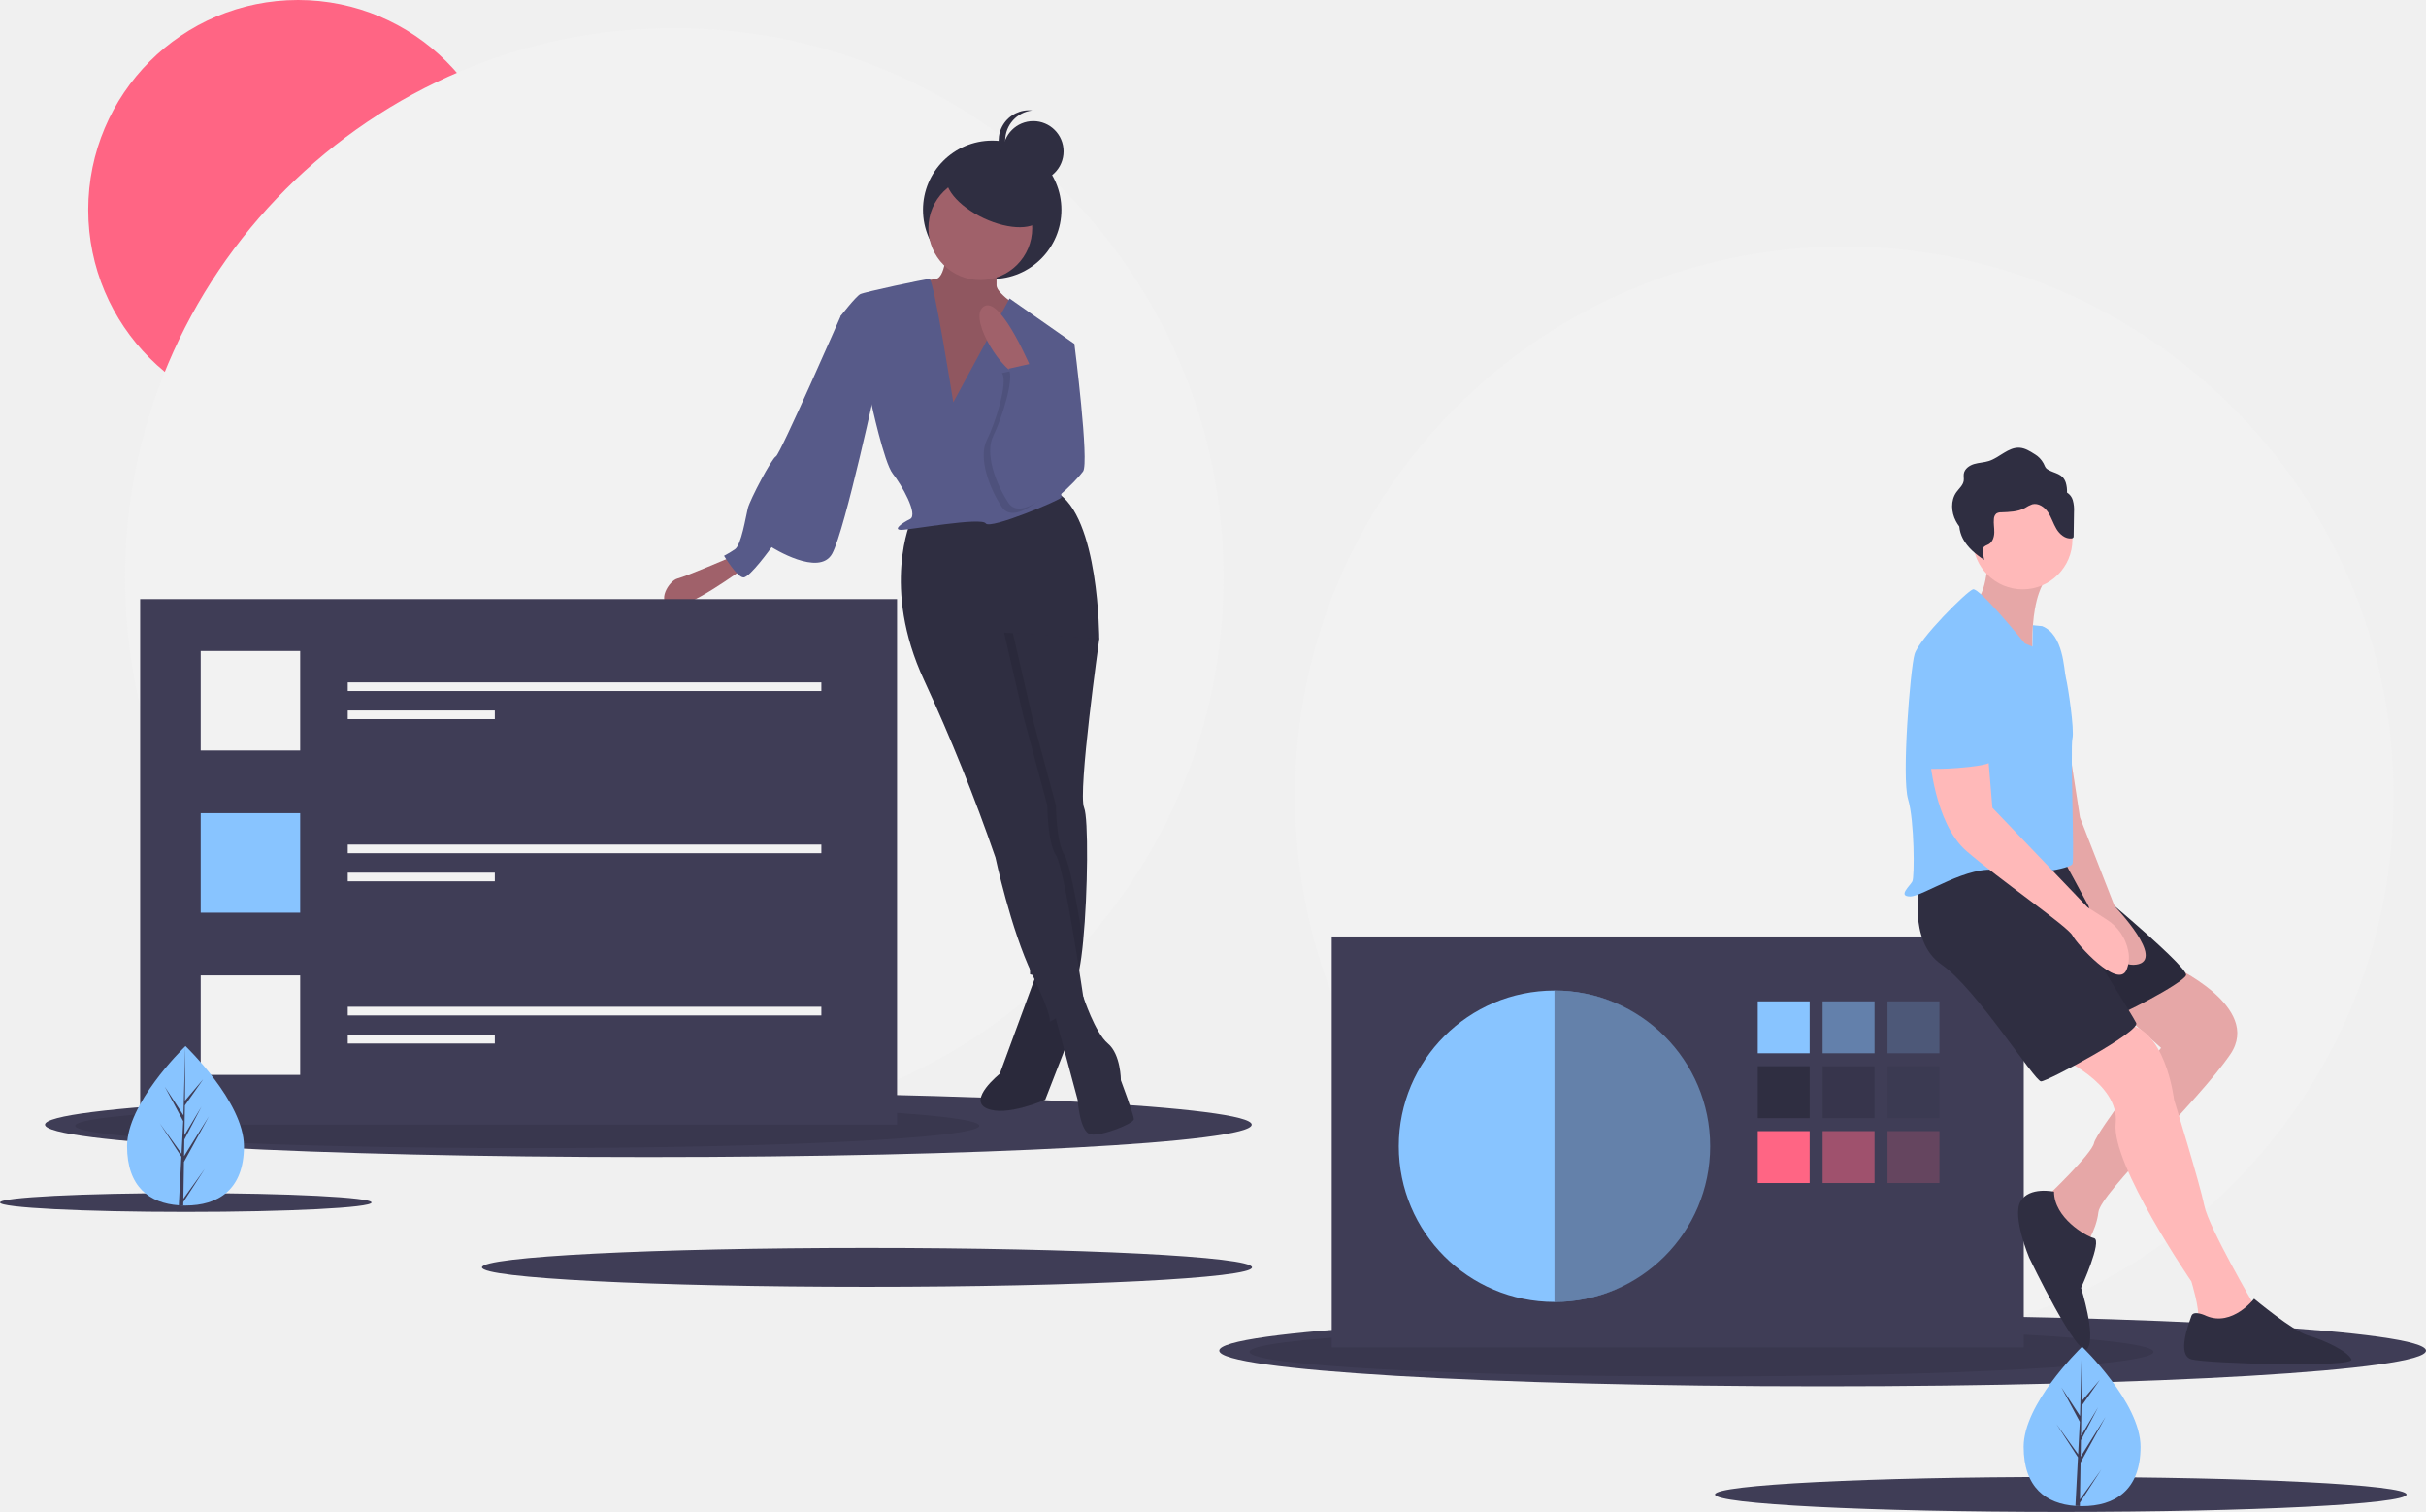
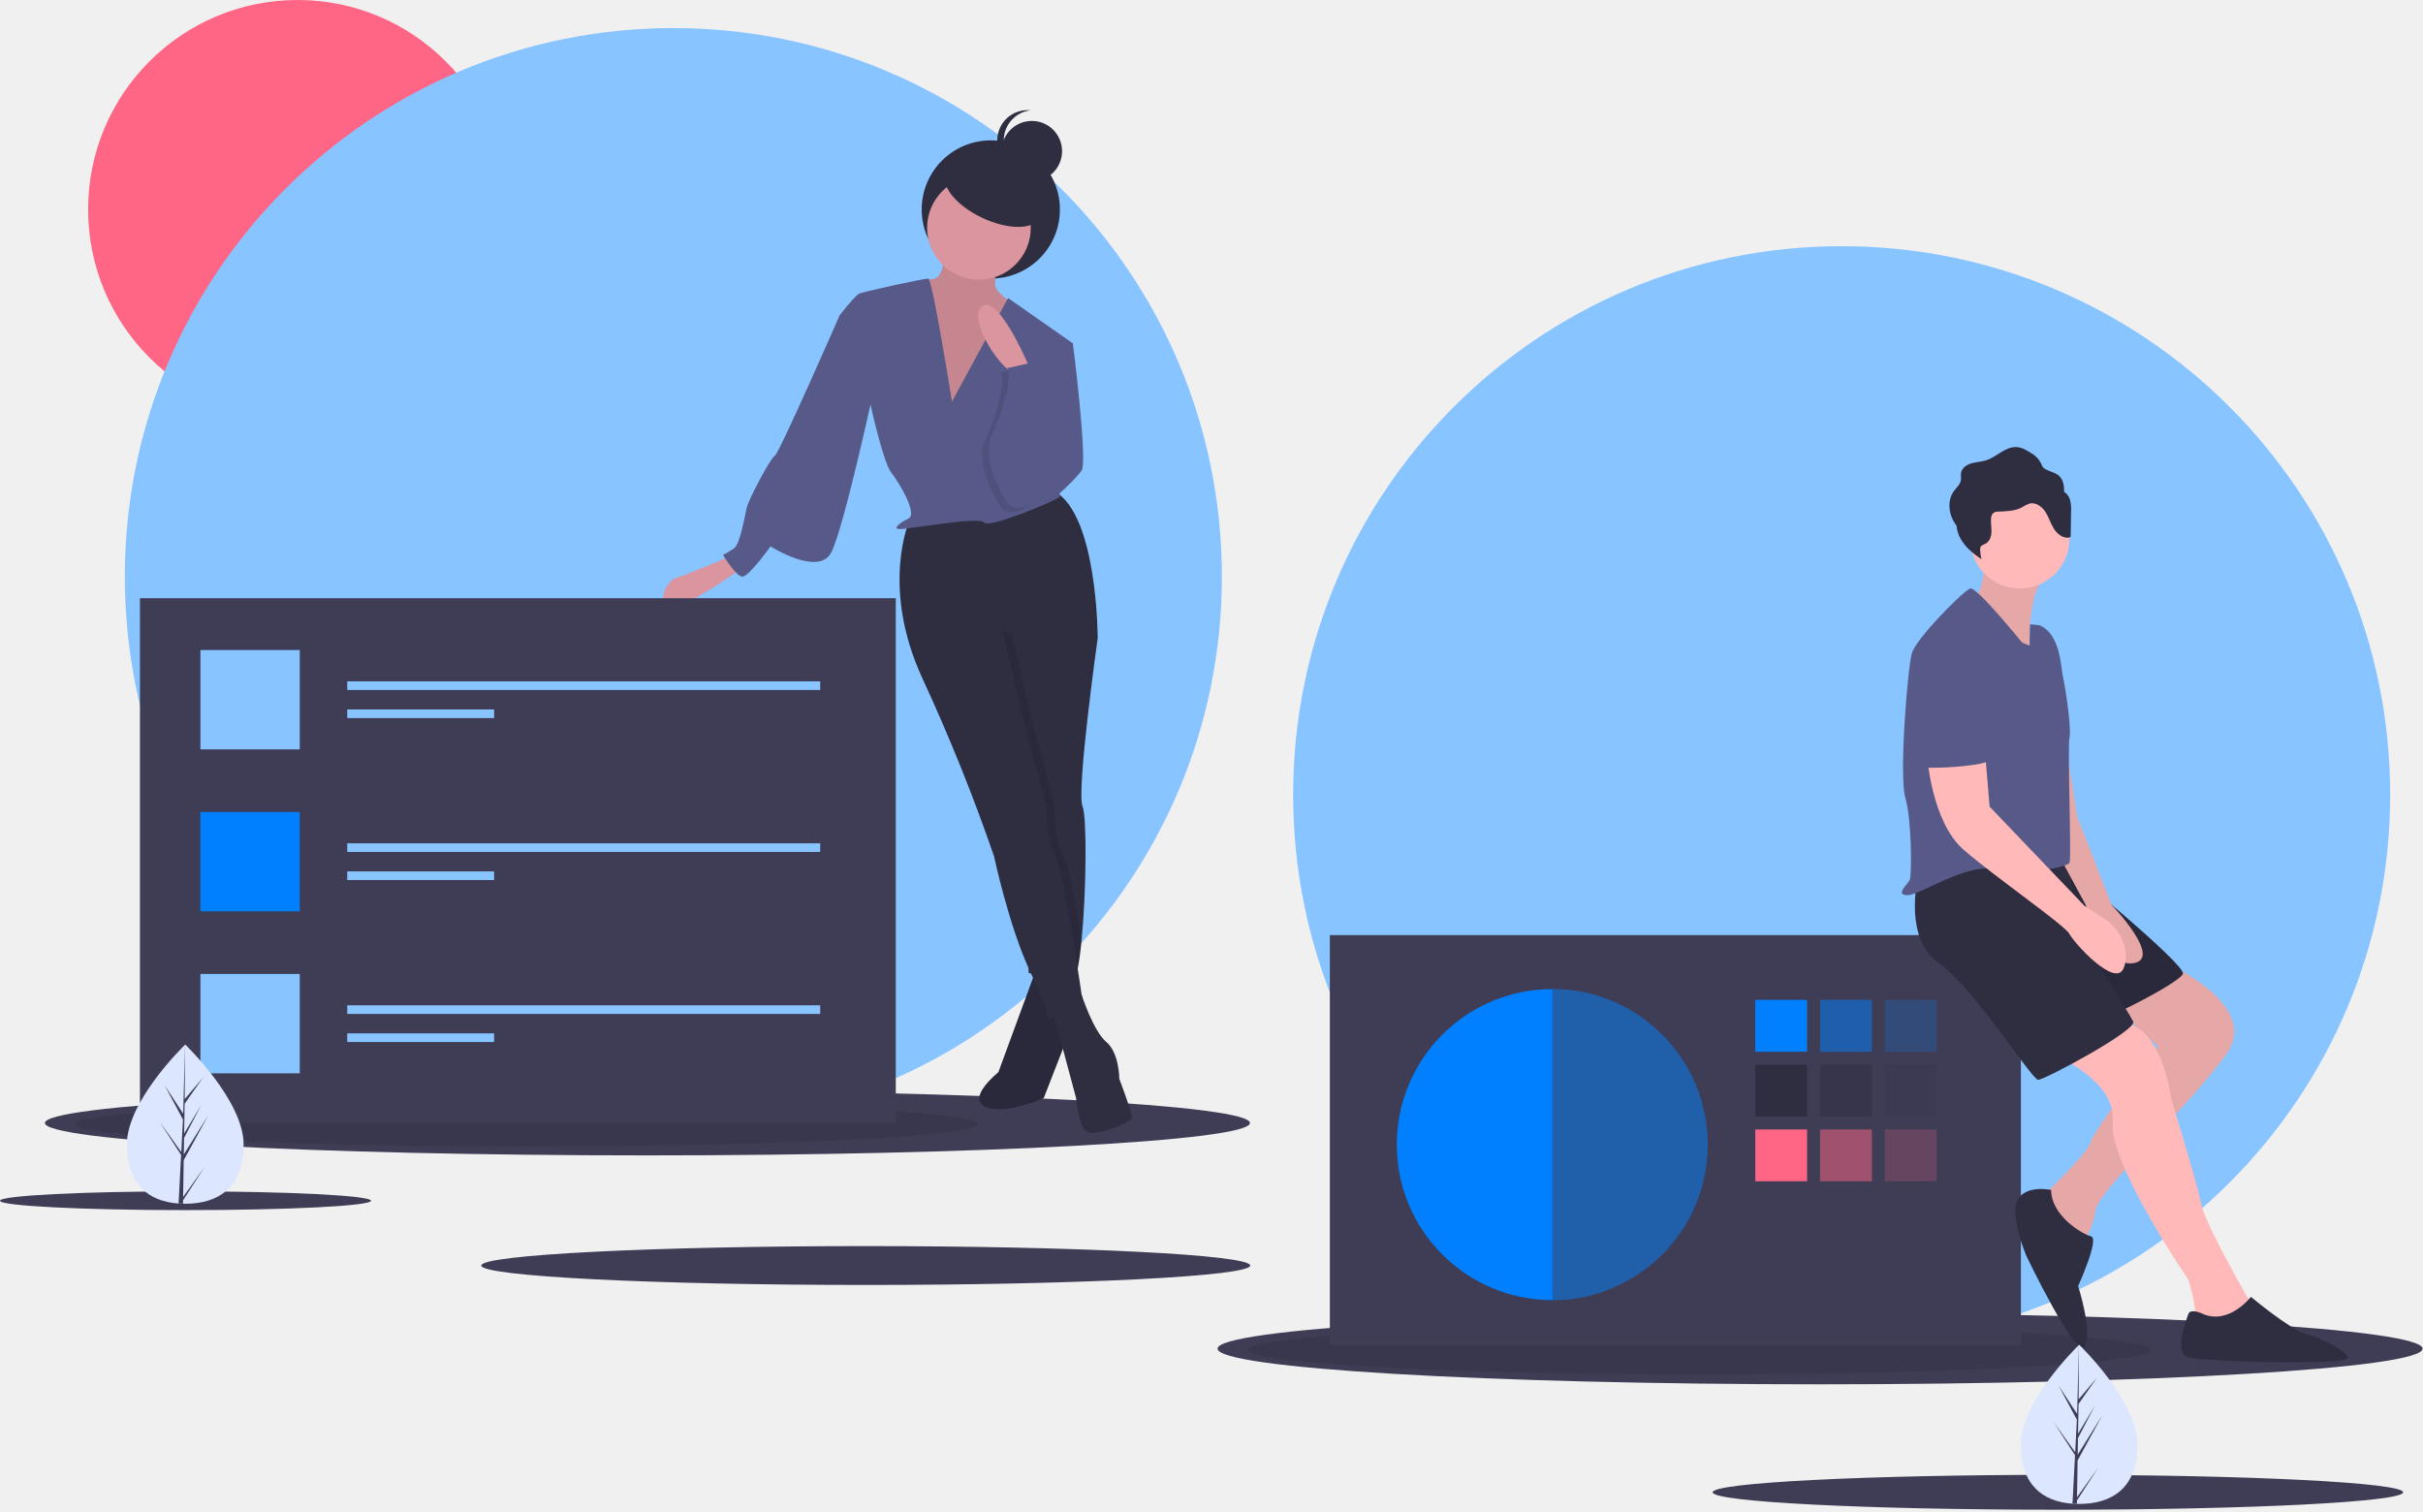
- <svg xmlns="http://www.w3.org/2000/svg" id="f2557a61-56ef-4ee7-9811-4cdcc73688e4" data-name="Layer 1" width="1121.806" height="699.082" viewBox="0 0 1121.806 699.082">
-   <circle cx="852.806" cy="367.999" r="254" fill="#f2f2f2" />
-   <circle cx="137.806" cy="97" r="97" fill="#ff6584" />
-   <circle cx="311.806" cy="266.999" r="254" fill="#f2f2f2" />
-   <ellipse cx="299.806" cy="520" rx="279" ry="15" fill="#3f3d56" />
-   <ellipse cx="243.806" cy="520.517" rx="209" ry="10.345" opacity="0.1" />
-   <ellipse cx="842.806" cy="624.5" rx="279" ry="16.5" fill="#3f3d56" />
-   <ellipse cx="786.806" cy="625.069" rx="209" ry="11.379" opacity="0.1" />
-   <ellipse cx="400.903" cy="586" rx="178.043" ry="9" fill="#3f3d56" />
-   <ellipse cx="85.903" cy="556" rx="85.903" ry="4.342" fill="#3f3d56" />
-   <ellipse cx="952.927" cy="691" rx="159.879" ry="8.082" fill="#3f3d56" />
-   <rect x="615.806" y="433" width="320" height="190" fill="#3f3d56" />
-   <circle cx="718.806" cy="530" r="72" fill="#88c4ff" />
-   <rect x="812.806" y="463" width="24" height="24" fill="#88c4ff" />
-   <rect x="842.806" y="463" width="24" height="24" fill="#88c4ff" opacity="0.5" />
-   <rect x="872.806" y="463" width="24" height="24" fill="#88c4ff" opacity="0.2" />
-   <rect x="812.806" y="493" width="24" height="24" fill="#2f2e41" />
-   <rect x="842.806" y="493" width="24" height="24" fill="#2f2e41" opacity="0.5" />
-   <rect x="872.806" y="493" width="24" height="24" fill="#2f2e41" opacity="0.2" />
-   <rect x="812.806" y="523" width="24" height="24" fill="#ff6584" />
-   <rect x="842.806" y="523" width="24" height="24" fill="#ff6584" opacity="0.5" />
-   <rect x="872.806" y="523" width="24" height="24" fill="#ff6584" opacity="0.2" />
-   <path d="M757.903,558.459v144c39.765,0,74-32.236,74-72S797.668,558.459,757.903,558.459Z" transform="translate(-39.09703 -100.4591)" fill="#3f3d56" opacity="0.5" />
-   <path d="M1043.403,546.959s42,19,27,41-60,64-61,73-7,17-7,17-20-21-18-23,22-21,23-26,31-44,31-44l-27-24Z" transform="translate(-39.09703 -100.4591)" fill="#ffb9b9" />
-   <path d="M1043.403,546.959s42,19,27,41-60,64-61,73-7,17-7,17-20-21-18-23,22-21,23-26,31-44,31-44l-27-24Z" transform="translate(-39.09703 -100.4591)" opacity="0.1" />
-   <path d="M990.403,588.959s29,12,27,31,35,73,35,73,4,13,3,17,26,3,26,3v-9s-21-36-23-46-14-49-14-49-4-35-24-35A37.5,37.5,0,0,0,990.403,588.959Z" transform="translate(-39.09703 -100.4591)" fill="#ffb9b9" />
-   <path d="M991.903,498.459s60,49,58,53-31,19-36,20-40.378-73-40.378-73Z" transform="translate(-39.09703 -100.4591)" fill="#2f2e41" />
-   <path d="M991.903,498.459s60,49,58,53-31,19-36,20-40.378-73-40.378-73Z" transform="translate(-39.09703 -100.4591)" opacity="0.1" />
-   <path d="M926.903,508.459s-6,27,10,38,43,54,46,54,46-23,44-27-24-39-24-39l-7-37S934.903,495.459,926.903,508.459Z" transform="translate(-39.09703 -100.4591)" fill="#2f2e41" />
-   <path d="M991.903,420.459l9,58,16,41s24,25,10,27-22-27-22-27l-13-24Z" transform="translate(-39.09703 -100.4591)" fill="#ffb9b9" />
-   <path d="M991.903,420.459l9,58,16,41s24,25,10,27-22-27-22-27l-13-24Z" transform="translate(-39.09703 -100.4591)" opacity="0.1" />
-   <path d="M958.403,355.959s0,21-7,23,28,29,28,29-4-35,10-44Z" transform="translate(-39.09703 -100.4591)" fill="#ffb9b9" />
-   <path d="M958.403,355.959s0,21-7,23,28,29,28,29-4-35,10-44Z" transform="translate(-39.09703 -100.4591)" opacity="0.1" />
-   <circle cx="935.306" cy="249.5" r="23" fill="#ffb9b9" />
-   <path d="M975.403,397.959s-21-26-24-25-25,23-27,30-6,57-3,67,3,36,2,38-7,7-1,7,27-15,41-12,33-1,34-3-1-54,0-58-2-24-3-28-1-20-11-24l-4.264-.421-.239,9.892Z" transform="translate(-39.09703 -100.4591)" fill="#88c4ff" />
-   <path d="M931.403,449.959s2,31,17,44,47,35,49,39,21,25,25,16a14.962,14.962,0,0,0,.802-8.867,22.053,22.053,0,0,0-9.903-14.413l-8.899-5.72-44-46-2-24Z" transform="translate(-39.09703 -100.4591)" fill="#ffb9b9" />
-   <path d="M988.903,651.459s-11.5-2.5-15.5,4.5,4,26,4,26,23,48,27,42-3-28-3-28,10-22,6-23S988.903,663.459,988.903,651.459Z" transform="translate(-39.09703 -100.4591)" fill="#2f2e41" />
-   <path d="M1059.403,708.959s-6-3-7,0-7,18,0,20,76,4,74,0-13-9-20-11-25-17-25-17S1071.403,713.959,1059.403,708.959Z" transform="translate(-39.09703 -100.4591)" fill="#2f2e41" />
-   <path d="M997.572,331.705a6.159,6.159,0,0,0-2.671-3.487,14.136,14.136,0,0,0-.564-4.602c-1.47-4.344-4.951-4.095-8.235-6.016-1.425-.833-1.337-1.57-2.079-2.939a10.907,10.907,0,0,0-4.203-4.288c-2.107-1.343-4.332-2.725-6.825-2.895-5.239-.357-9.256,4.571-14.263,6.152-2.207.697-4.579.726-6.797,1.385s-4.432,2.232-4.763,4.523c-.153,1.058.117,2.143-.038,3.2-.308,2.101-2.151,3.573-3.386,5.302-2.729,3.822-2.417,9.222-.235,13.38a18.81,18.81,0,0,0,1.574,2.463,15.15,15.15,0,0,0,1.662,5.626c2.183,4.159,5.938,7.266,9.861,9.848a23.277,23.277,0,0,1-.582-4.199,2.897,2.897,0,0,1,.179-1.391c.437-.913,1.591-1.156,2.472-1.656,1.823-1.036,2.538-3.329,2.591-5.425s-.392-4.196-.172-6.282a3.432,3.432,0,0,1,1.175-2.525,4.059,4.059,0,0,1,2.215-.528c3.736-.152,7.639-.221,10.934-1.988a16.203,16.203,0,0,1,3.403-1.722c2.8-.73,5.662,1.232,7.276,3.635s2.418,5.261,3.907,7.742,4.061,4.694,6.94,4.4a1.152,1.152,0,0,0,.86-.382,1.289,1.289,0,0,0,.158-.732l.161-11.005A16.634,16.634,0,0,0,997.572,331.705Z" transform="translate(-39.09703 -100.4591)" fill="#2f2e41" />
-   <path d="M940.403,398.959s22,10,21,31,6,23-11,25-21,0-22,2-7-46-3-51S940.403,398.959,940.403,398.959Z" transform="translate(-39.09703 -100.4591)" fill="#88c4ff" />
-   <circle cx="458.806" cy="97" r="32" fill="#2f2e41" />
-   <path d="M519.403,547.959l-18,49s-15,12-6,16,27-4,27-4l14-36-2-25Z" transform="translate(-39.09703 -100.4591)" fill="#2f2e41" />
-   <path d="M519.403,547.959l-18,49s-15,12-6,16,27-4,27-4l14-36-2-25Z" transform="translate(-39.09703 -100.4591)" opacity="0.1" />
-   <path d="M520.903,257.459l15,2s7,55,4,59-18,20-24,16S520.903,257.459,520.903,257.459Z" transform="translate(-39.09703 -100.4591)" fill="#575a89" />
-   <path d="M377.403,357.959s-21,9-25,10-10,11-3,13,34-18,34-18Z" transform="translate(-39.09703 -100.4591)" fill="#a0616a" />
-   <path d="M526.403,567.959l11,41s1,15,6,16,20-5,20-7-6-18-6-18,0-12-6-17-11.406-21.75-11.406-21.75Z" transform="translate(-39.09703 -100.4591)" fill="#2f2e41" />
-   <path d="M540.403,473.959c2.02,4.71,1.77,38.88-.44,61.62-1.07,11.05-2.6,19.4-4.56,20.38l-14.33-3.58-5.67-1.42-.15-12.44-.85-68.56-17-71v-18l43,4,6.82,10.71.18.29S537.403,466.959,540.403,473.959Z" transform="translate(-39.09703 -100.4591)" fill="#2f2e41" />
-   <path d="M531.403,495.959c2.14,3.21,5.71,22.43,8.56,39.62-1.07,11.05-2.6,19.4-4.56,20.38l-14.33-3.58c-.22-.46-.44-.94-.67-1.42-1.83-3.84-3.55-8.08-5.15-12.44l-.85-68.56-17-71v-18l43,4,6.82,10.71-39.82-2.71,9,39,11,41S527.403,489.959,531.403,495.959Z" transform="translate(-39.09703 -100.4591)" opacity="0.1" />
-   <path d="M460.403,340.959s-14,31,6,74a874.089,874.089,0,0,1,33,82s7,33,17,54,8,22,8,22l16-9s-9-62-13-68-4-23-4-23l-11-41-9-39,44,3s0-57-20-68Z" transform="translate(-39.09703 -100.4591)" fill="#2f2e41" />
-   <path d="M476.903,212.459s0,16-5,17-15,1-18,6,23,71,23,71l27-17,9-45s-13-8-13-12v-18Z" transform="translate(-39.09703 -100.4591)" fill="#a0616a" />
-   <path d="M476.903,212.459s0,16-5,17-15,1-18,6,23,71,23,71l27-17,9-45s-13-8-13-12v-18Z" transform="translate(-39.09703 -100.4591)" opacity="0.1" />
-   <circle cx="453.306" cy="105.5" r="24" fill="#a0616a" />
-   <path d="M479.903,286.459s-9-57-11-57-30,6-32,7-9,10-9,10l14,40s6,28,10,33,12,19,8,21-8,5-4,5,37-6,39-3,35-11,35-12-4-48-4-48l10-23-30-21Z" transform="translate(-39.09703 -100.4591)" fill="#575a89" />
-   <path d="M437.903,241.459l-10,5s-28,64-30,65-12,20-13,24-3,17-6,19a51.953,51.953,0,0,1-5,3s6,10,9,10,13-14,13-14,22,14,28,3,21-81,21-81Z" transform="translate(-39.09703 -100.4591)" fill="#575a89" />
-   <path d="M516.403,271.959s-14-34-22-30,6,28,15,32Z" transform="translate(-39.09703 -100.4591)" fill="#a0616a" />
-   <path d="M502.403,272.959l14.031-3.172L519.403,284.959s13,23,10,33-21,26-27,17-11-23-7-31S505.403,276.959,502.403,272.959Z" transform="translate(-39.09703 -100.4591)" opacity="0.1" />
-   <path d="M505.403,270.959l14.031-3.172L522.403,282.959s13,23,10,33-21,26-27,17-11-23-7-31S508.403,274.959,505.403,270.959Z" transform="translate(-39.09703 -100.4591)" fill="#575a89" />
-   <ellipse cx="498.903" cy="190.959" rx="11.5" ry="24" transform="translate(75.23657 461.2775) rotate(-64.8987)" fill="#2f2e41" />
-   <circle cx="477.806" cy="70" r="14" fill="#2f2e41" />
-   <path d="M503.903,165.459a14,14,0,0,1,12.5-13.917,14,14,0,1,0,0,27.834A14,14,0,0,1,503.903,165.459Z" transform="translate(-39.09703 -100.4591)" fill="#2f2e41" />
-   <rect x="64.806" y="277" width="350" height="243" fill="#3f3d56" />
-   <rect x="92.806" y="301" width="46" height="46" fill="#f2f2f2" />
-   <rect x="92.806" y="376" width="46" height="46" fill="#88c4ff" />
-   <rect x="92.806" y="451" width="46" height="46" fill="#f2f2f2" />
-   <rect x="160.806" y="315.5" width="219" height="4" fill="#f2f2f2" />
-   <rect x="160.806" y="328.5" width="68" height="4" fill="#f2f2f2" />
-   <rect x="160.806" y="390.5" width="219" height="4" fill="#f2f2f2" />
-   <rect x="160.806" y="403.5" width="68" height="4" fill="#f2f2f2" />
-   <rect x="160.806" y="465.5" width="219" height="4" fill="#f2f2f2" />
-   <rect x="160.806" y="478.5" width="68" height="4" fill="#f2f2f2" />
-   <path d="M1028.903,769.392c0,20.356-12.1,27.464-27.028,27.464-.346,0-.692-.005-1.035-.012-.692-.015-1.378-.047-2.055-.095-13.473-.953-23.939-8.426-23.939-27.357,0-19.588,25.031-44.307,26.916-46.141l.002-.002c.072-.072.109-.107.109-.107S1028.903,749.038,1028.903,769.392Z" transform="translate(-39.09703 -100.4591)" fill="#88c4ff" />
-   <path d="M1000.89,793.741l9.886-13.811-9.911,15.329-.025,1.585c-.692-.015-1.378-.047-2.055-.095l1.065-20.364-.007-.159.017-.027.102-1.925-9.936-15.366,9.965,13.923.025.408.804-15.386-8.505-15.879,8.61,13.18.838-31.902.002-.109v.107l-.139,25.155,8.468-9.973-8.503,12.14-.224,13.777,7.908-13.222-7.941,15.249-.124,7.659,11.475-18.404-11.52,21.075Z" transform="translate(-39.09703 -100.4591)" fill="#3f3d56" />
-   <path d="M151.903,630.392c0,20.356-12.1,27.464-27.028,27.464-.346,0-.692-.005-1.035-.012-.692-.015-1.378-.047-2.055-.095-13.473-.953-23.939-8.426-23.939-27.357,0-19.588,25.031-44.307,26.916-46.141l.002-.002c.072-.072.109-.107.109-.107S151.903,610.038,151.903,630.392Z" transform="translate(-39.09703 -100.4591)" fill="#88c4ff" />
-   <path d="M123.89,654.741l9.886-13.811-9.911,15.329-.025,1.585c-.692-.015-1.378-.047-2.055-.095l1.065-20.364-.007-.159.017-.027.102-1.925-9.936-15.366,9.965,13.923.025.408.804-15.386-8.505-15.879,8.61,13.18.838-31.902.002-.109v.107l-.139,25.155,8.468-9.973-8.503,12.14-.224,13.777,7.908-13.222-7.941,15.249-.124,7.659,11.475-18.404-11.52,21.075Z" transform="translate(-39.09703 -100.4591)" fill="#3f3d56" />
+ <svg xmlns="http://www.w3.org/2000/svg" width="1122" height="700" viewBox="0 0 1122 700" fill="none">
+   <g clip-path="url(#clip0)">
+     <path d="M852.806 621.999C993.086 621.999 1106.81 508.28 1106.81 367.999C1106.81 227.719 993.086 114 852.806 114C712.526 114 598.806 227.719 598.806 367.999C598.806 508.28 712.526 621.999 852.806 621.999Z" fill="#88C4FF" />
+     <path d="M137.806 194C191.378 194 234.806 150.572 234.806 97C234.806 43.428 191.378 0 137.806 0C84.234 0 40.806 43.428 40.806 97C40.806 150.572 84.234 194 137.806 194Z" fill="#FF6584" />
+     <path d="M311.806 520.999C452.086 520.999 565.806 407.28 565.806 266.999C565.806 126.719 452.086 12.999 311.806 12.999C171.526 12.999 57.806 126.719 57.806 266.999C57.806 407.28 171.526 520.999 311.806 520.999Z" fill="#88C4FF" />
+     <path d="M299.806 535C453.893 535 578.806 528.284 578.806 520C578.806 511.716 453.893 505 299.806 505C145.718 505 20.806 511.716 20.806 520C20.806 528.284 145.718 535 299.806 535Z" fill="#3F3D56" />
+     <path opacity="0.1" d="M243.806 530.862C359.233 530.862 452.806 526.23 452.806 520.517C452.806 514.804 359.233 510.172 243.806 510.172C128.378 510.172 34.806 514.804 34.806 520.517C34.806 526.23 128.378 530.862 243.806 530.862Z" fill="black" />
+     <path d="M842.806 641C996.893 641 1121.81 633.613 1121.81 624.5C1121.81 615.387 996.893 608 842.806 608C688.718 608 563.806 615.387 563.806 624.5C563.806 633.613 688.718 641 842.806 641Z" fill="#3F3D56" />
+     <path opacity="0.1" d="M786.806 636.448C902.233 636.448 995.806 631.354 995.806 625.069C995.806 618.784 902.233 613.69 786.806 613.69C671.378 613.69 577.806 618.784 577.806 625.069C577.806 631.354 671.378 636.448 786.806 636.448Z" fill="black" />
+     <path d="M400.903 595C499.234 595 578.946 590.971 578.946 586C578.946 581.029 499.234 577 400.903 577C302.572 577 222.859 581.029 222.859 586C222.859 590.971 302.572 595 400.903 595Z" fill="#3F3D56" />
+     <path d="M85.903 560.342C133.346 560.342 171.806 558.398 171.806 556C171.806 553.602 133.346 551.658 85.903 551.658C38.46 551.658 0 553.602 0 556C0 558.398 38.46 560.342 85.903 560.342Z" fill="#3F3D56" />
+     <path d="M952.927 699.082C1041.23 699.082 1112.81 695.463 1112.81 691C1112.81 686.537 1041.23 682.918 952.927 682.918C864.628 682.918 793.048 686.537 793.048 691C793.048 695.463 864.628 699.082 952.927 699.082Z" fill="#3F3D56" />
+     <path d="M935.806 433H615.806V623H935.806V433Z" fill="#3F3D56" />
+     <path d="M718.806 602C758.57 602 790.806 569.765 790.806 530C790.806 490.235 758.57 458 718.806 458C679.041 458 646.806 490.235 646.806 530C646.806 569.765 679.041 602 718.806 602Z" fill="#0080FF" />
+     <path d="M836.806 463H812.806V487H836.806V463Z" fill="#0080FF" />
+     <path opacity="0.5" d="M866.806 463H842.806V487H866.806V463Z" fill="#0080FF" />
+     <path opacity="0.2" d="M896.806 463H872.806V487H896.806V463Z" fill="#0080FF" />
+     <path d="M836.806 493H812.806V517H836.806V493Z" fill="#2F2E41" />
+     <path opacity="0.5" d="M866.806 493H842.806V517H866.806V493Z" fill="#2F2E41" />
+     <path opacity="0.2" d="M896.806 493H872.806V517H896.806V493Z" fill="#2F2E41" />
+     <path d="M836.806 523H812.806V547H836.806V523Z" fill="#FF6584" />
+     <path opacity="0.5" d="M866.806 523H842.806V547H866.806V523Z" fill="#FF6584" />
+     <path opacity="0.2" d="M896.806 523H872.806V547H896.806V523Z" fill="#FF6584" />
+     <path opacity="0.5" d="M718.806 458V602C758.57 602 792.806 569.764 792.806 530C792.806 490.236 758.57 458 718.806 458Z" fill="#3F3D56" />
+     <path d="M1004.31 446.5C1004.31 446.5 1046.31 465.5 1031.31 487.5C1016.31 509.5 971.306 551.5 970.306 560.5C969.306 569.5 963.306 577.5 963.306 577.5C963.306 577.5 943.306 556.5 945.306 554.5C947.306 552.5 967.306 533.5 968.306 528.5C969.306 523.5 999.306 484.5 999.306 484.5L972.306 460.5L1004.31 446.5Z" fill="#FFB9B9" />
+     <path opacity="0.1" d="M1004.31 446.5C1004.31 446.5 1046.31 465.5 1031.31 487.5C1016.31 509.5 971.306 551.5 970.306 560.5C969.306 569.5 963.306 577.5 963.306 577.5C963.306 577.5 943.306 556.5 945.306 554.5C947.306 552.5 967.306 533.5 968.306 528.5C969.306 523.5 999.306 484.5 999.306 484.5L972.306 460.5L1004.31 446.5Z" fill="black" />
+     <path d="M951.306 488.5C951.306 488.5 980.306 500.5 978.306 519.5C976.306 538.5 1013.31 592.5 1013.31 592.5C1013.31 592.5 1017.31 605.5 1016.31 609.5C1015.31 613.5 1042.31 612.5 1042.31 612.5V603.5C1042.31 603.5 1021.31 567.5 1019.31 557.5C1017.31 547.5 1005.31 508.5 1005.31 508.5C1005.31 508.5 1001.31 473.5 981.306 473.5C975.484 473.5 969.742 474.855 964.535 477.459C959.328 480.063 954.799 483.843 951.306 488.5V488.5Z" fill="#FFB9B9" />
+     <path d="M952.806 398C952.806 398 1012.81 447 1010.81 451C1008.81 455 979.806 470 974.806 471C969.806 472 934.428 398 934.428 398H952.806Z" fill="#2F2E41" />
+     <path opacity="0.1" d="M952.806 398C952.806 398 1012.81 447 1010.81 451C1008.81 455 979.806 470 974.806 471C969.806 472 934.428 398 934.428 398H952.806Z" fill="black" />
+     <path d="M887.806 408C887.806 408 881.806 435 897.806 446C913.806 457 940.806 500 943.806 500C946.806 500 989.806 477 987.806 473C985.806 469 963.806 434 963.806 434L956.806 397C956.806 397 895.806 395 887.806 408Z" fill="#2F2E41" />
+     <path d="M952.806 320L961.806 378L977.806 419C977.806 419 1001.81 444 987.806 446C973.806 448 965.806 419 965.806 419L952.806 395V320Z" fill="#FFB9B9" />
+     <path opacity="0.1" d="M952.806 320L961.806 378L977.806 419C977.806 419 1001.81 444 987.806 446C973.806 448 965.806 419 965.806 419L952.806 395V320Z" fill="black" />
+     <path d="M919.306 255.5C919.306 255.5 919.306 276.5 912.306 278.5C905.306 280.5 940.306 307.5 940.306 307.5C940.306 307.5 936.306 272.5 950.306 263.5L919.306 255.5Z" fill="#FFB9B9" />
+     <path opacity="0.1" d="M919.306 255.5C919.306 255.5 919.306 276.5 912.306 278.5C905.306 280.5 940.306 307.5 940.306 307.5C940.306 307.5 936.306 272.5 950.306 263.5L919.306 255.5Z" fill="black" />
+     <path d="M935.306 272.5C948.008 272.5 958.306 262.203 958.306 249.5C958.306 236.797 948.008 226.5 935.306 226.5C922.603 226.5 912.306 236.797 912.306 249.5C912.306 262.203 922.603 272.5 935.306 272.5Z" fill="#FFB9B9" />
+     <path d="M936.306 297.5C936.306 297.5 915.306 271.5 912.306 272.5C909.306 273.5 887.306 295.5 885.306 302.5C883.306 309.5 879.306 359.5 882.306 369.5C885.306 379.5 885.306 405.5 884.306 407.5C883.306 409.5 877.306 414.5 883.306 414.5C889.306 414.5 910.306 399.5 924.306 402.5C938.306 405.5 957.306 401.5 958.306 399.5C959.306 397.5 957.306 345.5 958.306 341.5C959.306 337.5 956.306 317.5 955.306 313.5C954.306 309.5 954.306 293.5 944.306 289.5L940.042 289.079L939.803 298.97L936.306 297.5Z" fill="#575A89" />
+     <path d="M892.306 349.5C892.306 349.5 894.306 380.5 909.306 393.5C924.306 406.5 956.306 428.5 958.306 432.5C960.306 436.5 979.306 457.5 983.306 448.5C984.467 445.694 984.746 442.602 984.108 439.633C983.527 436.683 982.349 433.882 980.646 431.403C978.943 428.925 976.751 426.821 974.204 425.22L965.306 419.5L921.306 373.5L919.306 349.5H892.306Z" fill="#FFB9B9" />
+     <path d="M949.806 551C949.806 551 938.306 548.5 934.306 555.5C930.306 562.5 938.306 581.5 938.306 581.5C938.306 581.5 961.306 629.5 965.306 623.5C969.306 617.5 962.306 595.5 962.306 595.5C962.306 595.5 972.306 573.5 968.306 572.5C964.306 571.5 949.806 563 949.806 551Z" fill="#2F2E41" />
+     <path d="M1020.31 608.5C1020.31 608.5 1014.31 605.5 1013.31 608.5C1012.31 611.5 1006.31 626.5 1013.31 628.5C1020.31 630.5 1089.31 632.5 1087.31 628.5C1085.31 624.5 1074.31 619.5 1067.31 617.5C1060.31 615.5 1042.31 600.5 1042.31 600.5C1042.31 600.5 1032.31 613.5 1020.31 608.5Z" fill="#2F2E41" />
+     <path d="M958.475 231.246C958.043 229.795 957.092 228.553 955.804 227.759C955.87 226.204 955.68 224.65 955.24 223.157C953.77 218.813 950.289 219.062 947.004 217.141C945.579 216.308 945.667 215.571 944.925 214.202C943.953 212.408 942.497 210.922 940.723 209.915C938.615 208.572 936.391 207.189 933.898 207.019C928.659 206.662 924.642 211.59 919.635 213.171C917.428 213.868 915.056 213.897 912.838 214.556C910.619 215.215 908.405 216.788 908.075 219.079C907.922 220.137 908.191 221.222 908.036 222.279C907.729 224.38 905.885 225.852 904.651 227.581C901.921 231.403 902.234 236.802 904.416 240.961C904.876 241.822 905.402 242.645 905.99 243.424C906.172 245.389 906.737 247.301 907.652 249.05C909.834 253.208 913.59 256.316 917.513 258.898C917.192 257.519 916.997 256.113 916.931 254.698C916.876 254.227 916.937 253.749 917.11 253.307C917.547 252.394 918.701 252.151 919.581 251.65C921.405 250.614 922.12 248.322 922.172 246.225C922.225 244.129 921.781 242.029 922 239.944C922.009 239.464 922.118 238.991 922.32 238.557C922.523 238.122 922.814 237.734 923.175 237.419C923.848 237.035 924.617 236.852 925.391 236.891C929.126 236.738 933.029 236.67 936.324 234.903C937.387 234.197 938.529 233.619 939.727 233.181C942.528 232.451 945.39 234.414 947.003 236.816C948.617 239.218 949.422 242.077 950.911 244.558C952.4 247.04 954.972 249.252 957.851 248.958C958.013 248.959 958.174 248.925 958.322 248.859C958.47 248.793 958.602 248.697 958.711 248.576C958.835 248.353 958.89 248.098 958.869 247.844L959.03 236.839C959.164 234.957 958.976 233.065 958.475 231.246Z" fill="#2F2E41" />
+     <path d="M901.306 298.5C901.306 298.5 923.306 308.5 922.306 329.5C921.306 350.5 928.306 352.5 911.306 354.5C894.306 356.5 890.306 354.5 889.306 356.5C888.306 358.5 882.306 310.5 886.306 305.5C890.306 300.5 901.306 298.5 901.306 298.5Z" fill="#575A89" />
+     <path d="M458.806 129C476.479 129 490.806 114.673 490.806 97C490.806 79.327 476.479 65 458.806 65C441.133 65 426.806 79.327 426.806 97C426.806 114.673 441.133 129 458.806 129Z" fill="#2F2E41" />
+     <path d="M480.306 447.5L462.306 496.5C462.306 496.5 447.306 508.5 456.306 512.5C465.306 516.5 483.306 508.5 483.306 508.5L497.306 472.5L495.306 447.5H480.306Z" fill="#2F2E41" />
+     <path opacity="0.1" d="M480.306 447.5L462.306 496.5C462.306 496.5 447.306 508.5 456.306 512.5C465.306 516.5 483.306 508.5 483.306 508.5L497.306 472.5L495.306 447.5H480.306Z" fill="black" />
+     <path d="M481.806 157L496.806 159C496.806 159 503.806 214 500.806 218C497.806 222 482.806 238 476.806 234C470.806 230 481.806 157 481.806 157Z" fill="#575A89" />
+     <path d="M338.306 257.5C338.306 257.5 317.306 266.5 313.306 267.5C309.306 268.5 303.306 278.5 310.306 280.5C317.306 282.5 344.306 262.5 344.306 262.5L338.306 257.5Z" fill="#DA959F" />
+     <path d="M487.306 467.5L498.306 508.5C498.306 508.5 499.306 523.5 504.306 524.5C509.306 525.5 524.306 519.5 524.306 517.5C524.306 515.5 518.306 499.5 518.306 499.5C518.306 499.5 518.306 487.5 512.306 482.5C506.306 477.5 500.9 460.75 500.9 460.75L487.306 467.5Z" fill="#2F2E41" />
+     <path d="M501.306 373.5C503.326 378.21 503.076 412.38 500.866 435.12C499.796 446.17 498.266 454.52 496.306 455.5L481.976 451.92L476.306 450.5L476.156 438.06L475.306 369.5L458.306 298.5V280.5L501.306 284.5L508.126 295.21L508.306 295.5C508.306 295.5 498.306 366.5 501.306 373.5Z" fill="#2F2E41" />
+     <path opacity="0.1" d="M492.306 395.5C494.446 398.71 498.016 417.93 500.866 435.12C499.796 446.17 498.266 454.52 496.306 455.5L481.976 451.92C481.756 451.46 481.536 450.98 481.306 450.5C479.476 446.66 477.756 442.42 476.156 438.06L475.306 369.5L458.306 298.5V280.5L501.306 284.5L508.126 295.21L468.306 292.5L477.306 331.5L488.306 372.5C488.306 372.5 488.306 389.5 492.306 395.5Z" fill="black" />
+     <path d="M421.306 240.5C421.306 240.5 407.306 271.5 427.306 314.5C439.682 341.259 450.696 368.628 460.306 396.5C460.306 396.5 467.306 429.5 477.306 450.5C487.306 471.5 485.306 472.5 485.306 472.5L501.306 463.5C501.306 463.5 492.306 401.5 488.306 395.5C484.306 389.5 484.306 372.5 484.306 372.5L473.306 331.5L464.306 292.5L508.306 295.5C508.306 295.5 508.306 238.5 488.306 227.5L421.306 240.5Z" fill="#2F2E41" />
+     <path d="M437.806 112C437.806 112 437.806 128 432.806 129C427.806 130 417.806 130 414.806 135C411.806 140 437.806 206 437.806 206L464.806 189L473.806 144C473.806 144 460.806 136 460.806 132V114L437.806 112Z" fill="#DA959F" />
+     <path opacity="0.1" d="M437.806 112C437.806 112 437.806 128 432.806 129C427.806 130 417.806 130 414.806 135C411.806 140 437.806 206 437.806 206L464.806 189L473.806 144C473.806 144 460.806 136 460.806 132V114L437.806 112Z" fill="black" />
+     <path d="M453.306 129.5C466.561 129.5 477.306 118.755 477.306 105.5C477.306 92.245 466.561 81.5 453.306 81.5C440.051 81.5 429.306 92.245 429.306 105.5C429.306 118.755 440.051 129.5 453.306 129.5Z" fill="#DA959F" />
+     <path d="M440.806 186C440.806 186 431.806 129 429.806 129C427.806 129 399.806 135 397.806 136C395.806 137 388.806 146 388.806 146L402.806 186C402.806 186 408.806 214 412.806 219C416.806 224 424.806 238 420.806 240C416.806 242 412.806 245 416.806 245C420.806 245 453.806 239 455.806 242C457.806 245 490.806 231 490.806 230C490.806 229 486.806 182 486.806 182L496.806 159L466.806 138L440.806 186Z" fill="#575A89" />
+     <path d="M398.806 141L388.806 146C388.806 146 360.806 210 358.806 211C356.806 212 346.806 231 345.806 235C344.806 239 342.806 252 339.806 254C338.197 255.093 336.527 256.094 334.806 257C334.806 257 340.806 267 343.806 267C346.806 267 356.806 253 356.806 253C356.806 253 378.806 267 384.806 256C390.806 245 405.806 175 405.806 175L398.806 141Z" fill="#575A89" />
+     <path d="M477.306 171.5C477.306 171.5 463.306 137.5 455.306 141.5C447.306 145.5 461.306 169.5 470.306 173.5L477.306 171.5Z" fill="#DA959F" />
+     <path opacity="0.1" d="M463.306 172.5L477.336 169.328L480.306 184.5C480.306 184.5 493.306 207.5 490.306 217.5C487.306 227.5 469.306 243.5 463.306 234.5C457.306 225.5 452.306 211.5 456.306 203.5C460.306 195.5 466.306 176.5 463.306 172.5Z" fill="black" />
+     <path d="M466.306 170.5L480.336 167.328L483.306 182.5C483.306 182.5 496.306 205.5 493.306 215.5C490.306 225.5 472.306 241.5 466.306 232.5C460.306 223.5 455.306 209.5 459.306 201.5C463.306 193.5 469.306 174.5 466.306 170.5Z" fill="#575A89" />
+     <path d="M481.539 100.681C484.234 94.93 476.688 85.709 464.685 80.086C452.682 74.463 440.767 74.567 438.073 80.319C435.378 86.07 442.924 95.291 454.928 100.914C466.931 106.537 478.845 106.433 481.539 100.681Z" fill="#2F2E41" />
+     <path d="M477.806 84C485.538 84 491.806 77.732 491.806 70C491.806 62.268 485.538 56 477.806 56C470.074 56 463.806 62.268 463.806 70C463.806 77.732 470.074 84 477.806 84Z" fill="#2F2E41" />
+     <path d="M464.806 65C464.806 61.547 466.083 58.216 468.39 55.647C470.698 53.078 473.873 51.453 477.306 51.083C475.351 50.869 473.373 51.07 471.5 51.672C469.628 52.274 467.903 53.264 466.439 54.577C464.975 55.89 463.804 57.497 463.002 59.293C462.2 61.089 461.786 63.033 461.786 65C461.786 66.967 462.2 68.911 463.002 70.707C463.804 72.503 464.975 74.11 466.439 75.423C467.903 76.736 469.628 77.726 471.5 78.328C473.373 78.93 475.351 79.131 477.306 78.917C473.873 78.547 470.698 76.922 468.39 74.353C466.083 71.784 464.806 68.453 464.806 65V65Z" fill="#2F2E41" />
+     <path d="M414.806 277H64.806V520H414.806V277Z" fill="#3F3D56" />
+     <path d="M138.806 301H92.806V347H138.806V301Z" fill="#88C4FF" />
+     <path d="M138.806 376H92.806V422H138.806V376Z" fill="#0080FF" />
+     <path d="M138.806 451H92.806V497H138.806V451Z" fill="#88C4FF" />
+     <path d="M379.806 315.5H160.806V319.5H379.806V315.5Z" fill="#88C4FF" />
+     <path d="M228.806 328.5H160.806V332.5H228.806V328.5Z" fill="#88C4FF" />
+     <path d="M379.806 390.5H160.806V394.5H379.806V390.5Z" fill="#88C4FF" />
+     <path d="M228.806 403.5H160.806V407.5H228.806V403.5Z" fill="#88C4FF" />
+     <path d="M379.806 465.5H160.806V469.5H379.806V465.5Z" fill="#88C4FF" />
+     <path d="M228.806 478.5H160.806V482.5H228.806V478.5Z" fill="#88C4FF" />
+     <path d="M989.806 668.933C989.806 689.289 977.706 696.396 962.778 696.396C962.432 696.396 962.086 696.391 961.743 696.384C961.051 696.369 960.365 696.336 959.688 696.289C946.215 695.336 935.75 687.864 935.75 668.933C935.75 649.345 960.78 624.625 962.666 622.792L962.668 622.789C962.74 622.717 962.778 622.682 962.778 622.682C962.778 622.682 989.806 648.579 989.806 668.933Z" fill="#DCE7FF" />
+     <path d="M961.793 693.282L971.679 679.47L961.768 694.799L961.743 696.384C961.051 696.369 960.365 696.336 959.688 696.289L960.753 675.925L960.745 675.766L960.763 675.739L960.865 673.813L950.929 658.447L960.895 672.37L960.92 672.779L961.723 657.392L953.218 641.514L961.828 654.693L962.666 622.792L962.668 622.682V622.789L962.529 647.944L970.997 637.971L962.494 650.111L962.27 663.888L970.179 650.666L962.238 665.915L962.114 673.575L973.589 655.171L962.069 676.246L961.793 693.282Z" fill="#3F3D56" />
+     <path d="M112.806 529.933C112.806 550.289 100.706 557.396 85.778 557.396C85.432 557.396 85.086 557.391 84.743 557.384C84.051 557.369 83.365 557.336 82.688 557.289C69.215 556.336 58.749 548.864 58.749 529.933C58.749 510.345 83.78 485.625 85.666 483.792L85.668 483.789C85.74 483.717 85.778 483.682 85.778 483.682C85.778 483.682 112.806 509.579 112.806 529.933Z" fill="#DCE7FF" />
+     <path d="M84.793 554.282L94.678 540.47L84.768 555.799L84.743 557.384C84.051 557.369 83.365 557.336 82.688 557.289L83.753 536.925L83.745 536.766L83.763 536.739L83.865 534.813L73.929 519.447L83.894 533.37L83.919 533.779L84.723 518.392L76.218 502.514L84.827 515.693L85.666 483.792L85.668 483.682V483.789L85.529 508.944L93.997 498.971L85.494 511.111L85.27 524.888L93.178 511.666L85.238 526.915L85.114 534.575L96.589 516.171L85.069 537.246L84.793 554.282Z" fill="#3F3D56" />
+   </g>
+   <defs>
+     <clipPath id="clip0">
+       <rect width="1121.81" height="699.082" fill="white" />
+     </clipPath>
+   </defs>
</svg>
